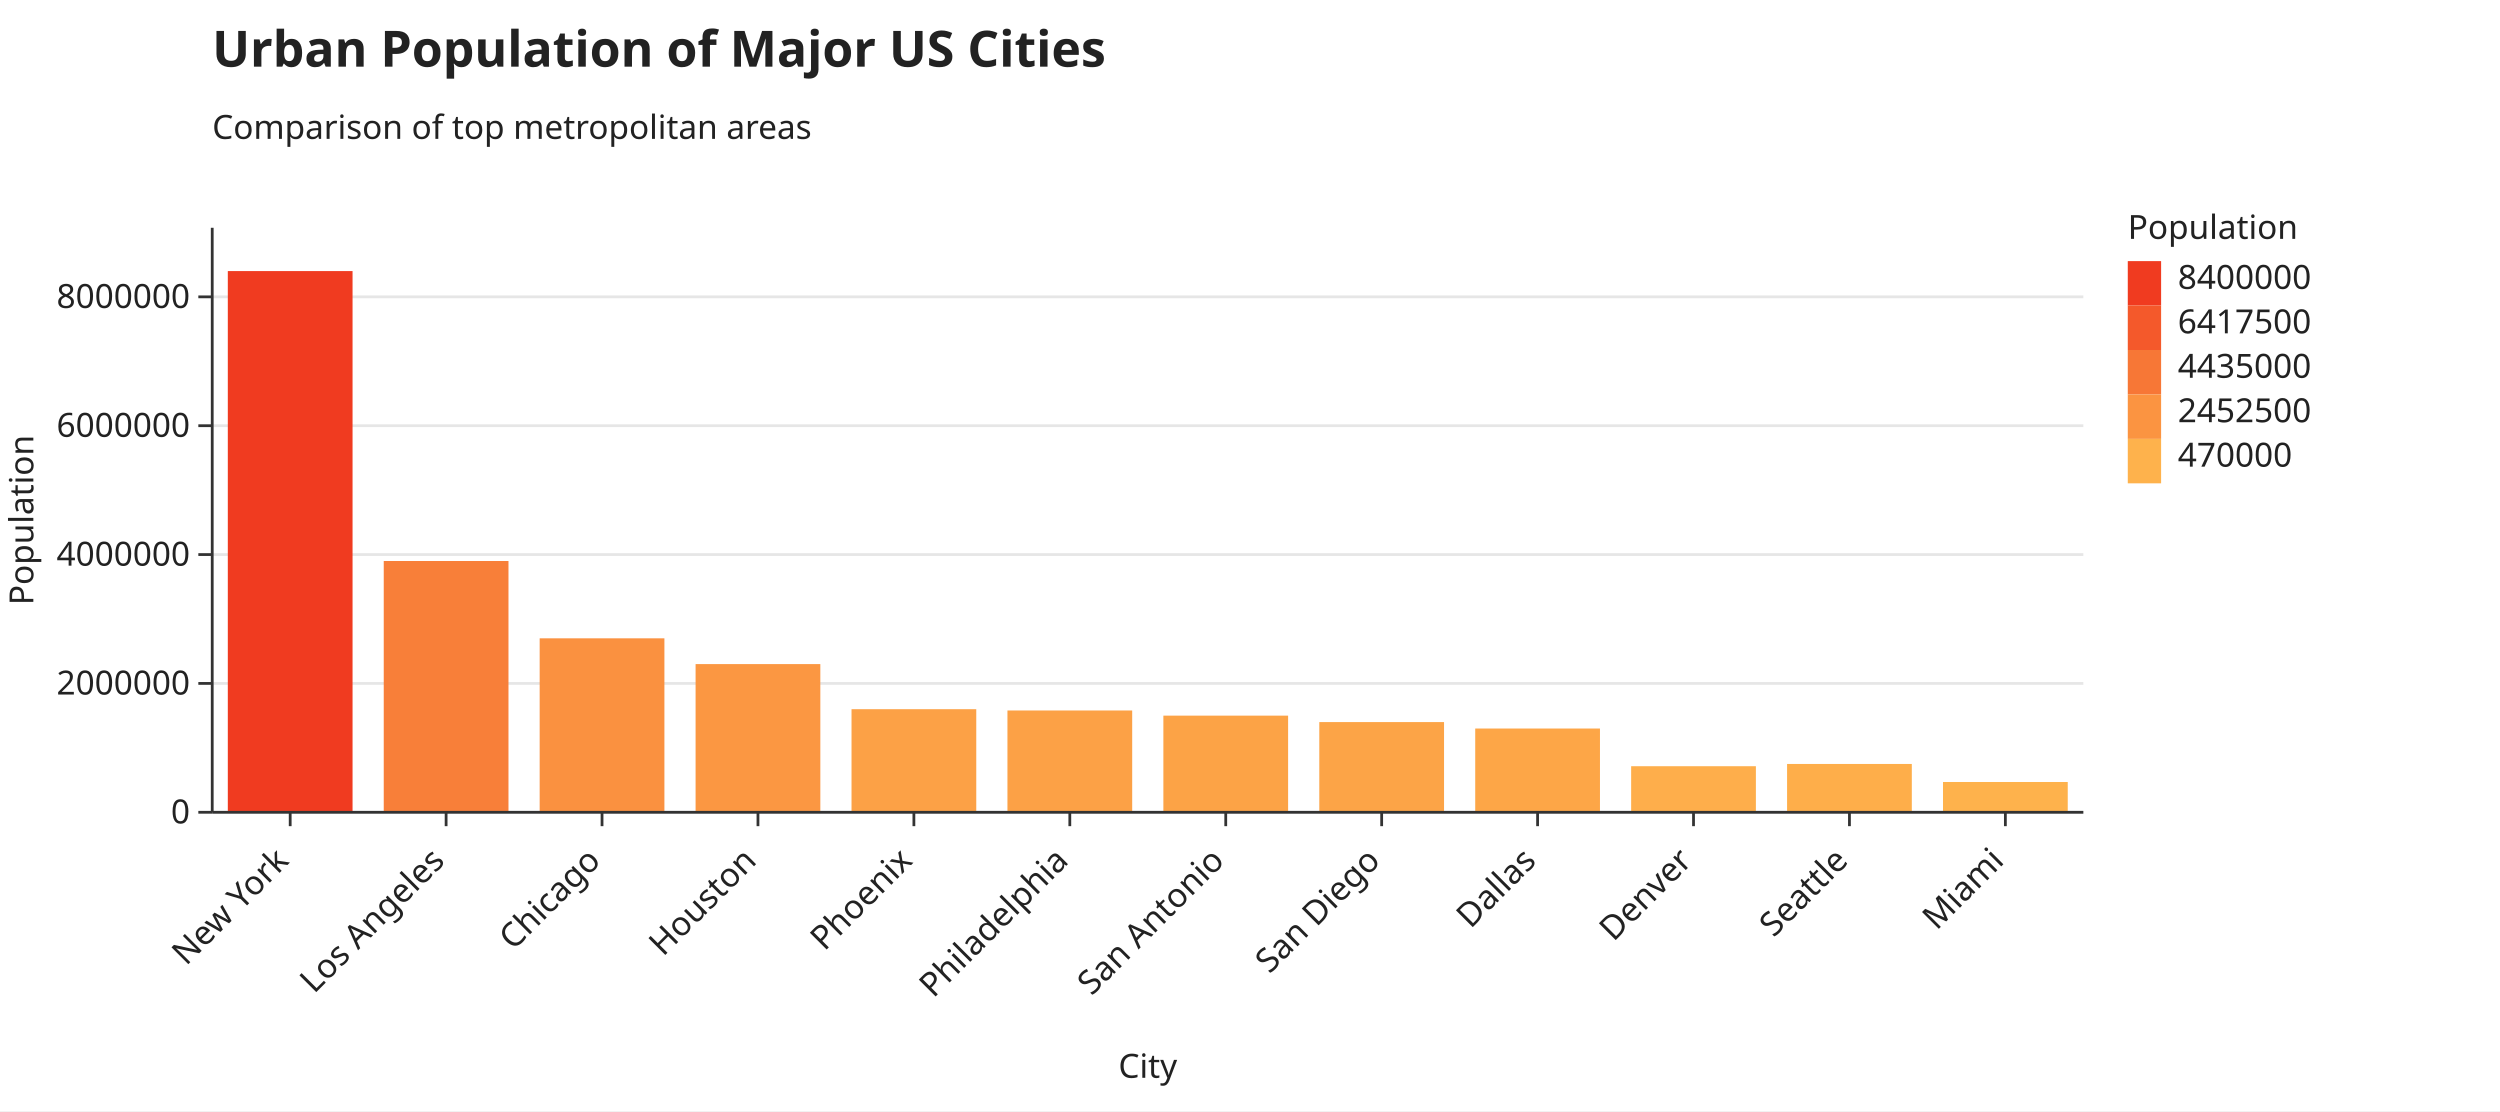
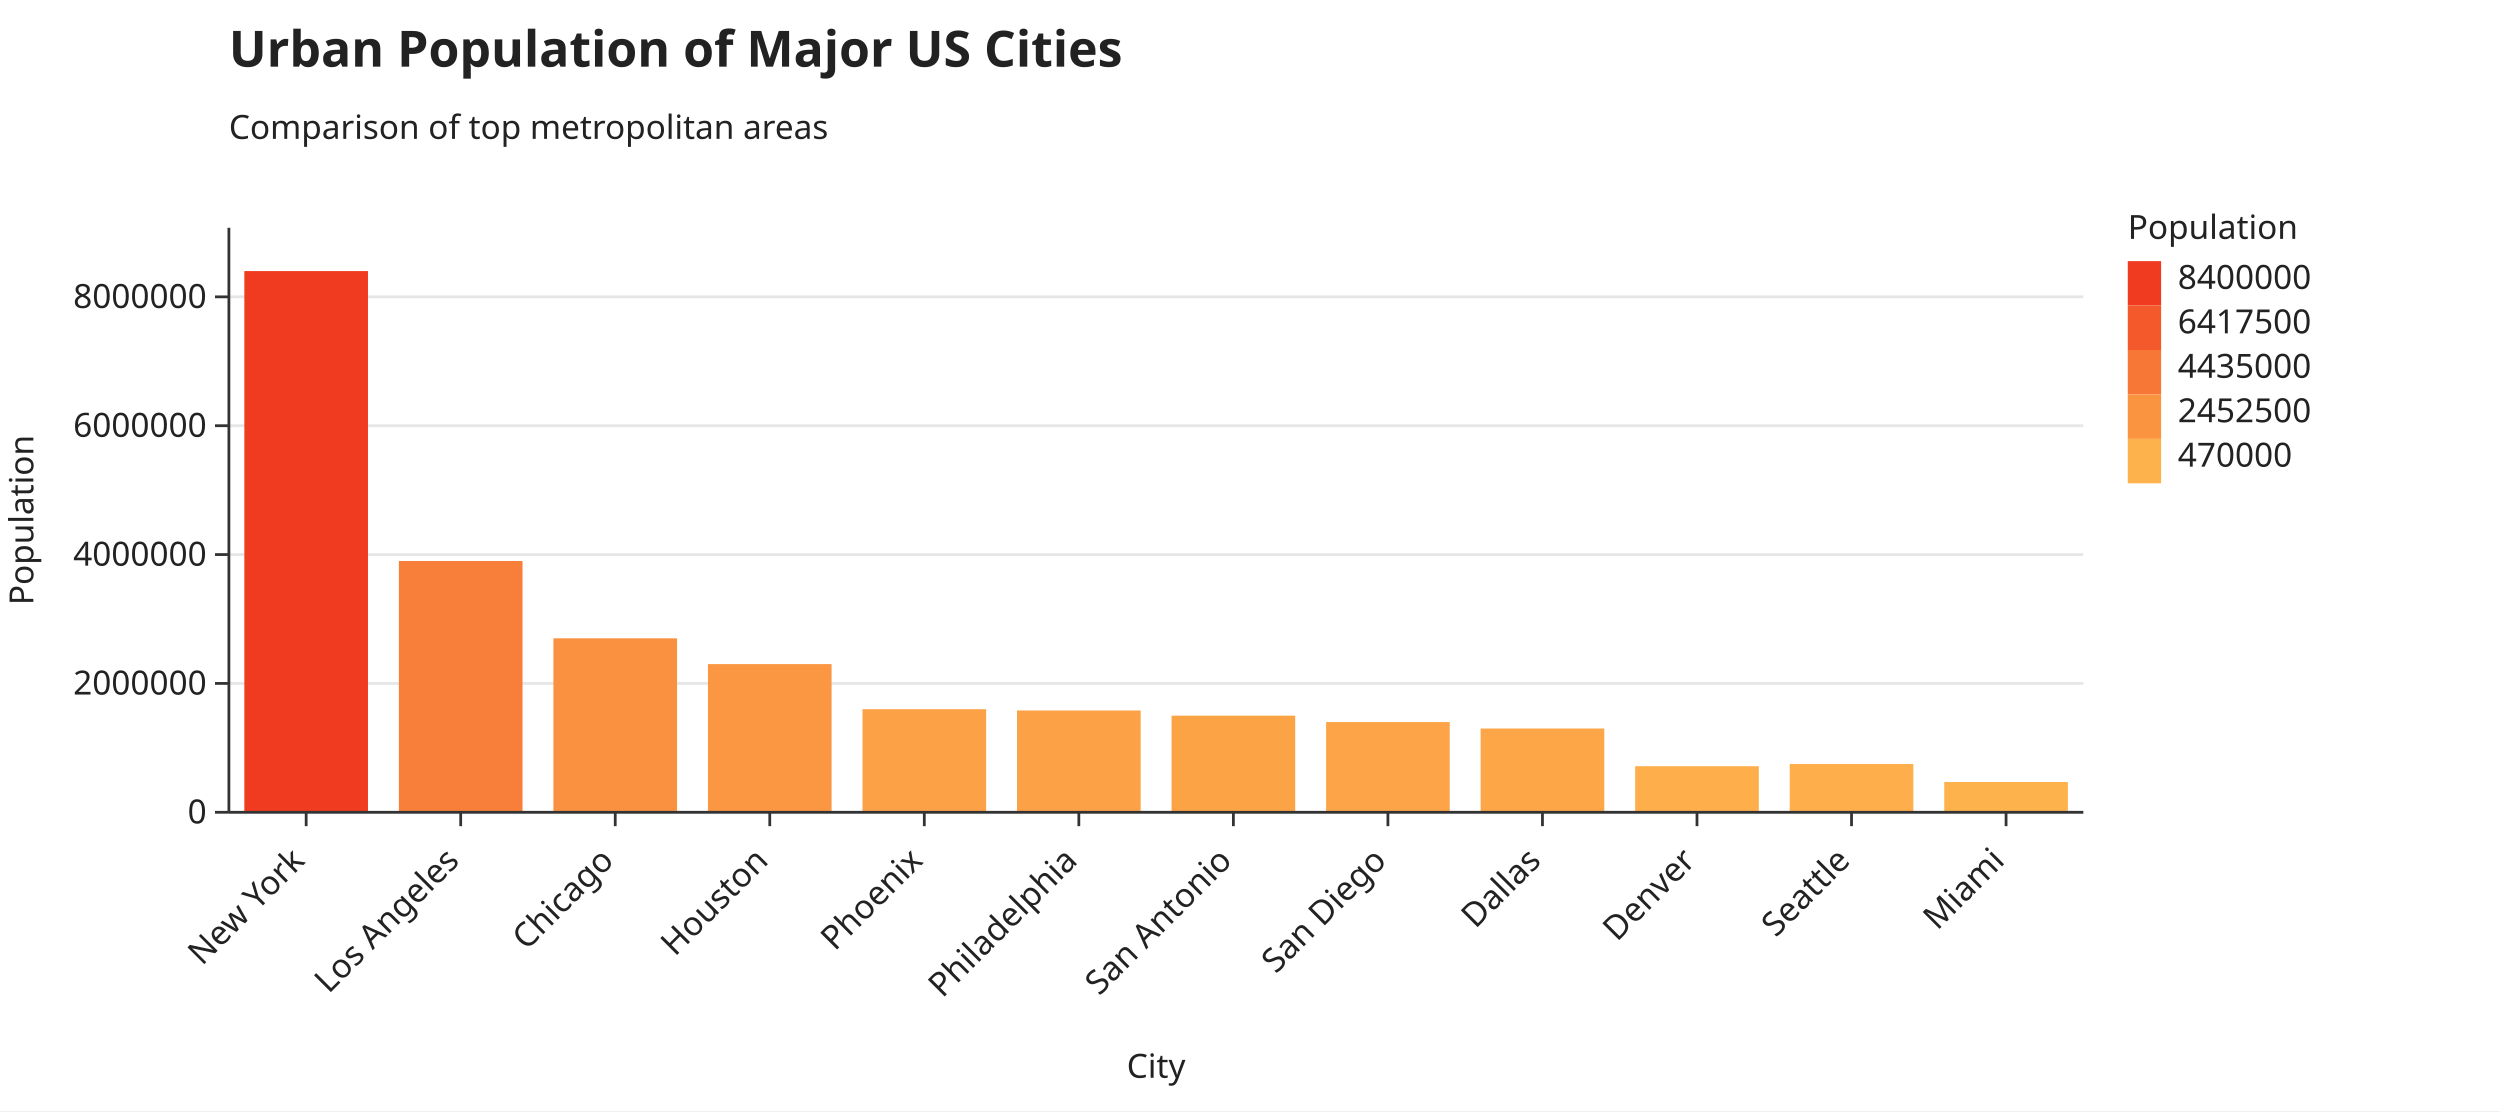
<svg xmlns="http://www.w3.org/2000/svg" width="900" height="400" viewBox="0 0 900 400" role="img" aria-label="Urban Population of Major US Cities">
  <rect class="algraf-background" x="0" y="0" width="900" height="400" fill="#ffffff" />
-   <text class="algraf-title" x="76.4" y="24" font-family="system-ui, sans-serif" font-size="18" font-weight="600" fill="#222222">Urban Population of Major US Cities</text>
-   <text class="algraf-subtitle" x="76.4" y="50" font-family="system-ui, sans-serif" font-size="12" fill="#222222">Comparison of top metropolitan areas</text>
-   <rect class="algraf-plot-area" x="76.4" y="82" width="673.6" height="210.421" fill="#ffffff" />
+   <text class="algraf-title" x="82.4" y="24" font-family="system-ui, sans-serif" font-size="18" font-weight="600" fill="#222222">Urban Population of Major US Cities</text>
+   <text class="algraf-subtitle" x="82.4" y="50" font-family="system-ui, sans-serif" font-size="12" fill="#222222">Comparison of top metropolitan areas</text>
+   <rect class="algraf-plot-area" x="82.4" y="82" width="667.6" height="210.421" fill="#ffffff" />
  <g class="algraf-grid">
-     <line x1="76.4" y1="292.421" x2="750" y2="292.421" stroke="#e6e6e6" stroke-width="1" />
-     <line x1="76.4" y1="246.032" x2="750" y2="246.032" stroke="#e6e6e6" stroke-width="1" />
-     <line x1="76.4" y1="199.643" x2="750" y2="199.643" stroke="#e6e6e6" stroke-width="1" />
-     <line x1="76.4" y1="153.254" x2="750" y2="153.254" stroke="#e6e6e6" stroke-width="1" />
-     <line x1="76.4" y1="106.865" x2="750" y2="106.865" stroke="#e6e6e6" stroke-width="1" />
+     <line x1="82.4" y1="292.421" x2="750" y2="292.421" stroke="#e6e6e6" stroke-width="1" />
+     <line x1="82.4" y1="246.032" x2="750" y2="246.032" stroke="#e6e6e6" stroke-width="1" />
+     <line x1="82.4" y1="199.643" x2="750" y2="199.643" stroke="#e6e6e6" stroke-width="1" />
+     <line x1="82.4" y1="153.254" x2="750" y2="153.254" stroke="#e6e6e6" stroke-width="1" />
+     <line x1="82.4" y1="106.865" x2="750" y2="106.865" stroke="#e6e6e6" stroke-width="1" />
  </g>
  <g class="algraf-layer algraf-geom-bar">
-     <rect x="82.013" y="97.587" width="44.907" height="194.834" fill="#f03b20" opacity="1" />
-     <rect x="138.147" y="201.962" width="44.907" height="90.459" fill="#f87f39" opacity="1" />
-     <rect x="194.28" y="229.795" width="44.907" height="62.625" fill="#fa9140" opacity="1" />
-     <rect x="250.413" y="239.073" width="44.907" height="53.347" fill="#fb9742" opacity="1" />
-     <rect x="306.547" y="255.309" width="44.907" height="37.111" fill="#fca146" opacity="1" />
-     <rect x="362.68" y="255.773" width="44.907" height="36.647" fill="#fca146" opacity="1" />
-     <rect x="418.813" y="257.629" width="44.907" height="34.792" fill="#fca346" opacity="1" />
-     <rect x="474.947" y="259.948" width="44.907" height="32.472" fill="#fca447" opacity="1" />
-     <rect x="531.08" y="262.268" width="44.907" height="30.153" fill="#fda647" opacity="1" />
-     <rect x="587.213" y="275.837" width="44.907" height="16.584" fill="#feae4b" opacity="1" />
-     <rect x="643.347" y="275.025" width="44.907" height="17.396" fill="#feae4a" opacity="1" />
-     <rect x="699.48" y="281.519" width="44.907" height="10.901" fill="#feb24c" opacity="1" />
+     <rect x="87.963" y="97.587" width="44.507" height="194.834" fill="#f03b20" opacity="1" />
+     <rect x="143.597" y="201.962" width="44.507" height="90.459" fill="#f87f39" opacity="1" />
+     <rect x="199.23" y="229.795" width="44.507" height="62.625" fill="#fa9140" opacity="1" />
+     <rect x="254.863" y="239.073" width="44.507" height="53.347" fill="#fb9742" opacity="1" />
+     <rect x="310.497" y="255.309" width="44.507" height="37.111" fill="#fca146" opacity="1" />
+     <rect x="366.13" y="255.773" width="44.507" height="36.647" fill="#fca146" opacity="1" />
+     <rect x="421.763" y="257.629" width="44.507" height="34.792" fill="#fca346" opacity="1" />
+     <rect x="477.397" y="259.948" width="44.507" height="32.472" fill="#fca447" opacity="1" />
+     <rect x="533.03" y="262.268" width="44.507" height="30.153" fill="#fda647" opacity="1" />
+     <rect x="588.663" y="275.837" width="44.507" height="16.584" fill="#feae4b" opacity="1" />
+     <rect x="644.297" y="275.025" width="44.507" height="17.396" fill="#feae4a" opacity="1" />
+     <rect x="699.93" y="281.519" width="44.507" height="10.901" fill="#feb24c" opacity="1" />
  </g>
  <g class="algraf-axes">
-     <line x1="76.4" y1="292.421" x2="750" y2="292.421" stroke="#333333" stroke-width="1" />
-     <line x1="104.467" y1="292.421" x2="104.467" y2="297.421" stroke="#333333" stroke-width="1" />
-     <text x="104.467" y="310.421" text-anchor="end" transform="rotate(-45 104.467 310.421)" font-family="system-ui, sans-serif" font-size="12" fill="#222222">New York</text>
-     <line x1="160.6" y1="292.421" x2="160.6" y2="297.421" stroke="#333333" stroke-width="1" />
-     <text x="160.6" y="310.421" text-anchor="end" transform="rotate(-45 160.6 310.421)" font-family="system-ui, sans-serif" font-size="12" fill="#222222">Los Angeles</text>
-     <line x1="216.733" y1="292.421" x2="216.733" y2="297.421" stroke="#333333" stroke-width="1" />
-     <text x="216.733" y="310.421" text-anchor="end" transform="rotate(-45 216.733 310.421)" font-family="system-ui, sans-serif" font-size="12" fill="#222222">Chicago</text>
-     <line x1="272.867" y1="292.421" x2="272.867" y2="297.421" stroke="#333333" stroke-width="1" />
-     <text x="272.867" y="310.421" text-anchor="end" transform="rotate(-45 272.867 310.421)" font-family="system-ui, sans-serif" font-size="12" fill="#222222">Houston</text>
-     <line x1="329" y1="292.421" x2="329" y2="297.421" stroke="#333333" stroke-width="1" />
-     <text x="329" y="310.421" text-anchor="end" transform="rotate(-45 329 310.421)" font-family="system-ui, sans-serif" font-size="12" fill="#222222">Phoenix</text>
-     <line x1="385.133" y1="292.421" x2="385.133" y2="297.421" stroke="#333333" stroke-width="1" />
-     <text x="385.133" y="310.421" text-anchor="end" transform="rotate(-45 385.133 310.421)" font-family="system-ui, sans-serif" font-size="12" fill="#222222">Philadelphia</text>
-     <line x1="441.267" y1="292.421" x2="441.267" y2="297.421" stroke="#333333" stroke-width="1" />
-     <text x="441.267" y="310.421" text-anchor="end" transform="rotate(-45 441.267 310.421)" font-family="system-ui, sans-serif" font-size="12" fill="#222222">San Antonio</text>
-     <line x1="497.4" y1="292.421" x2="497.4" y2="297.421" stroke="#333333" stroke-width="1" />
-     <text x="497.4" y="310.421" text-anchor="end" transform="rotate(-45 497.4 310.421)" font-family="system-ui, sans-serif" font-size="12" fill="#222222">San Diego</text>
-     <line x1="553.533" y1="292.421" x2="553.533" y2="297.421" stroke="#333333" stroke-width="1" />
-     <text x="553.533" y="310.421" text-anchor="end" transform="rotate(-45 553.533 310.421)" font-family="system-ui, sans-serif" font-size="12" fill="#222222">Dallas</text>
-     <line x1="609.667" y1="292.421" x2="609.667" y2="297.421" stroke="#333333" stroke-width="1" />
-     <text x="609.667" y="310.421" text-anchor="end" transform="rotate(-45 609.667 310.421)" font-family="system-ui, sans-serif" font-size="12" fill="#222222">Denver</text>
-     <line x1="665.8" y1="292.421" x2="665.8" y2="297.421" stroke="#333333" stroke-width="1" />
-     <text x="665.8" y="310.421" text-anchor="end" transform="rotate(-45 665.8 310.421)" font-family="system-ui, sans-serif" font-size="12" fill="#222222">Seattle</text>
-     <line x1="721.933" y1="292.421" x2="721.933" y2="297.421" stroke="#333333" stroke-width="1" />
-     <text x="721.933" y="310.421" text-anchor="end" transform="rotate(-45 721.933 310.421)" font-family="system-ui, sans-serif" font-size="12" fill="#222222">Miami</text>
-     <text x="413.2" y="388" text-anchor="middle" font-family="system-ui, sans-serif" font-size="12" fill="#222222">City</text>
-     <line x1="76.4" y1="82" x2="76.4" y2="292.421" stroke="#333333" stroke-width="1" />
-     <line x1="71.4" y1="292.421" x2="76.4" y2="292.421" stroke="#333333" stroke-width="1" />
-     <text x="68.4" y="296.421" text-anchor="end" font-family="system-ui, sans-serif" font-size="12" fill="#222222">0</text>
-     <line x1="71.4" y1="246.032" x2="76.4" y2="246.032" stroke="#333333" stroke-width="1" />
-     <text x="68.4" y="250.032" text-anchor="end" font-family="system-ui, sans-serif" font-size="12" fill="#222222">2000000</text>
-     <line x1="71.4" y1="199.643" x2="76.4" y2="199.643" stroke="#333333" stroke-width="1" />
-     <text x="68.4" y="203.643" text-anchor="end" font-family="system-ui, sans-serif" font-size="12" fill="#222222">4000000</text>
-     <line x1="71.4" y1="153.254" x2="76.4" y2="153.254" stroke="#333333" stroke-width="1" />
-     <text x="68.4" y="157.254" text-anchor="end" font-family="system-ui, sans-serif" font-size="12" fill="#222222">6000000</text>
-     <line x1="71.4" y1="106.865" x2="76.4" y2="106.865" stroke="#333333" stroke-width="1" />
-     <text x="68.4" y="110.865" text-anchor="end" font-family="system-ui, sans-serif" font-size="12" fill="#222222">8000000</text>
+     <line x1="82.4" y1="292.421" x2="750" y2="292.421" stroke="#333333" stroke-width="1" />
+     <line x1="110.217" y1="292.421" x2="110.217" y2="297.421" stroke="#333333" stroke-width="1" />
+     <text x="110.217" y="310.421" text-anchor="end" transform="rotate(-45 110.217 310.421)" font-family="system-ui, sans-serif" font-size="12" fill="#222222">New York</text>
+     <line x1="165.85" y1="292.421" x2="165.85" y2="297.421" stroke="#333333" stroke-width="1" />
+     <text x="165.85" y="310.421" text-anchor="end" transform="rotate(-45 165.85 310.421)" font-family="system-ui, sans-serif" font-size="12" fill="#222222">Los Angeles</text>
+     <line x1="221.483" y1="292.421" x2="221.483" y2="297.421" stroke="#333333" stroke-width="1" />
+     <text x="221.483" y="310.421" text-anchor="end" transform="rotate(-45 221.483 310.421)" font-family="system-ui, sans-serif" font-size="12" fill="#222222">Chicago</text>
+     <line x1="277.117" y1="292.421" x2="277.117" y2="297.421" stroke="#333333" stroke-width="1" />
+     <text x="277.117" y="310.421" text-anchor="end" transform="rotate(-45 277.117 310.421)" font-family="system-ui, sans-serif" font-size="12" fill="#222222">Houston</text>
+     <line x1="332.75" y1="292.421" x2="332.75" y2="297.421" stroke="#333333" stroke-width="1" />
+     <text x="332.75" y="310.421" text-anchor="end" transform="rotate(-45 332.75 310.421)" font-family="system-ui, sans-serif" font-size="12" fill="#222222">Phoenix</text>
+     <line x1="388.383" y1="292.421" x2="388.383" y2="297.421" stroke="#333333" stroke-width="1" />
+     <text x="388.383" y="310.421" text-anchor="end" transform="rotate(-45 388.383 310.421)" font-family="system-ui, sans-serif" font-size="12" fill="#222222">Philadelphia</text>
+     <line x1="444.017" y1="292.421" x2="444.017" y2="297.421" stroke="#333333" stroke-width="1" />
+     <text x="444.017" y="310.421" text-anchor="end" transform="rotate(-45 444.017 310.421)" font-family="system-ui, sans-serif" font-size="12" fill="#222222">San Antonio</text>
+     <line x1="499.65" y1="292.421" x2="499.65" y2="297.421" stroke="#333333" stroke-width="1" />
+     <text x="499.65" y="310.421" text-anchor="end" transform="rotate(-45 499.65 310.421)" font-family="system-ui, sans-serif" font-size="12" fill="#222222">San Diego</text>
+     <line x1="555.283" y1="292.421" x2="555.283" y2="297.421" stroke="#333333" stroke-width="1" />
+     <text x="555.283" y="310.421" text-anchor="end" transform="rotate(-45 555.283 310.421)" font-family="system-ui, sans-serif" font-size="12" fill="#222222">Dallas</text>
+     <line x1="610.917" y1="292.421" x2="610.917" y2="297.421" stroke="#333333" stroke-width="1" />
+     <text x="610.917" y="310.421" text-anchor="end" transform="rotate(-45 610.917 310.421)" font-family="system-ui, sans-serif" font-size="12" fill="#222222">Denver</text>
+     <line x1="666.55" y1="292.421" x2="666.55" y2="297.421" stroke="#333333" stroke-width="1" />
+     <text x="666.55" y="310.421" text-anchor="end" transform="rotate(-45 666.55 310.421)" font-family="system-ui, sans-serif" font-size="12" fill="#222222">Seattle</text>
+     <line x1="722.183" y1="292.421" x2="722.183" y2="297.421" stroke="#333333" stroke-width="1" />
+     <text x="722.183" y="310.421" text-anchor="end" transform="rotate(-45 722.183 310.421)" font-family="system-ui, sans-serif" font-size="12" fill="#222222">Miami</text>
+     <text x="416.2" y="388" text-anchor="middle" font-family="system-ui, sans-serif" font-size="12" fill="#222222">City</text>
+     <line x1="82.4" y1="82" x2="82.4" y2="292.421" stroke="#333333" stroke-width="1" />
+     <line x1="77.4" y1="292.421" x2="82.4" y2="292.421" stroke="#333333" stroke-width="1" />
+     <text x="74.4" y="296.421" text-anchor="end" font-family="system-ui, sans-serif" font-size="12" fill="#222222">0</text>
+     <line x1="77.4" y1="246.032" x2="82.4" y2="246.032" stroke="#333333" stroke-width="1" />
+     <text x="74.4" y="250.032" text-anchor="end" font-family="system-ui, sans-serif" font-size="12" fill="#222222">2000000</text>
+     <line x1="77.4" y1="199.643" x2="82.4" y2="199.643" stroke="#333333" stroke-width="1" />
+     <text x="74.4" y="203.643" text-anchor="end" font-family="system-ui, sans-serif" font-size="12" fill="#222222">4000000</text>
+     <line x1="77.4" y1="153.254" x2="82.4" y2="153.254" stroke="#333333" stroke-width="1" />
+     <text x="74.4" y="157.254" text-anchor="end" font-family="system-ui, sans-serif" font-size="12" fill="#222222">6000000</text>
+     <line x1="77.4" y1="106.865" x2="82.4" y2="106.865" stroke="#333333" stroke-width="1" />
+     <text x="74.4" y="110.865" text-anchor="end" font-family="system-ui, sans-serif" font-size="12" fill="#222222">8000000</text>
    <text x="12" y="187.21" text-anchor="middle" transform="rotate(-90 12 187.21)" font-family="system-ui, sans-serif" font-size="12" fill="#222222">Population</text>
  </g>
  <g class="algraf-legends">
    <text x="766" y="86" text-anchor="start" font-family="system-ui, sans-serif" font-size="12" fill="#222222">Population</text>
    <rect x="766" y="94" width="12" height="16" fill="#f03b20" />
    <text x="784" y="104" text-anchor="start" font-family="system-ui, sans-serif" font-size="12" fill="#222222">8400000</text>
    <rect x="766" y="110" width="12" height="16" fill="#f4592b" />
    <text x="784" y="120" text-anchor="start" font-family="system-ui, sans-serif" font-size="12" fill="#222222">6417500</text>
    <rect x="766" y="126" width="12" height="16" fill="#f77736" />
    <text x="784" y="136" text-anchor="start" font-family="system-ui, sans-serif" font-size="12" fill="#222222">4435000</text>
    <rect x="766" y="142" width="12" height="16" fill="#fb9441" />
    <text x="784" y="152" text-anchor="start" font-family="system-ui, sans-serif" font-size="12" fill="#222222">2452500</text>
    <rect x="766" y="158" width="12" height="16" fill="#feb24c" />
    <text x="784" y="168" text-anchor="start" font-family="system-ui, sans-serif" font-size="12" fill="#222222">470000</text>
  </g>
</svg>
